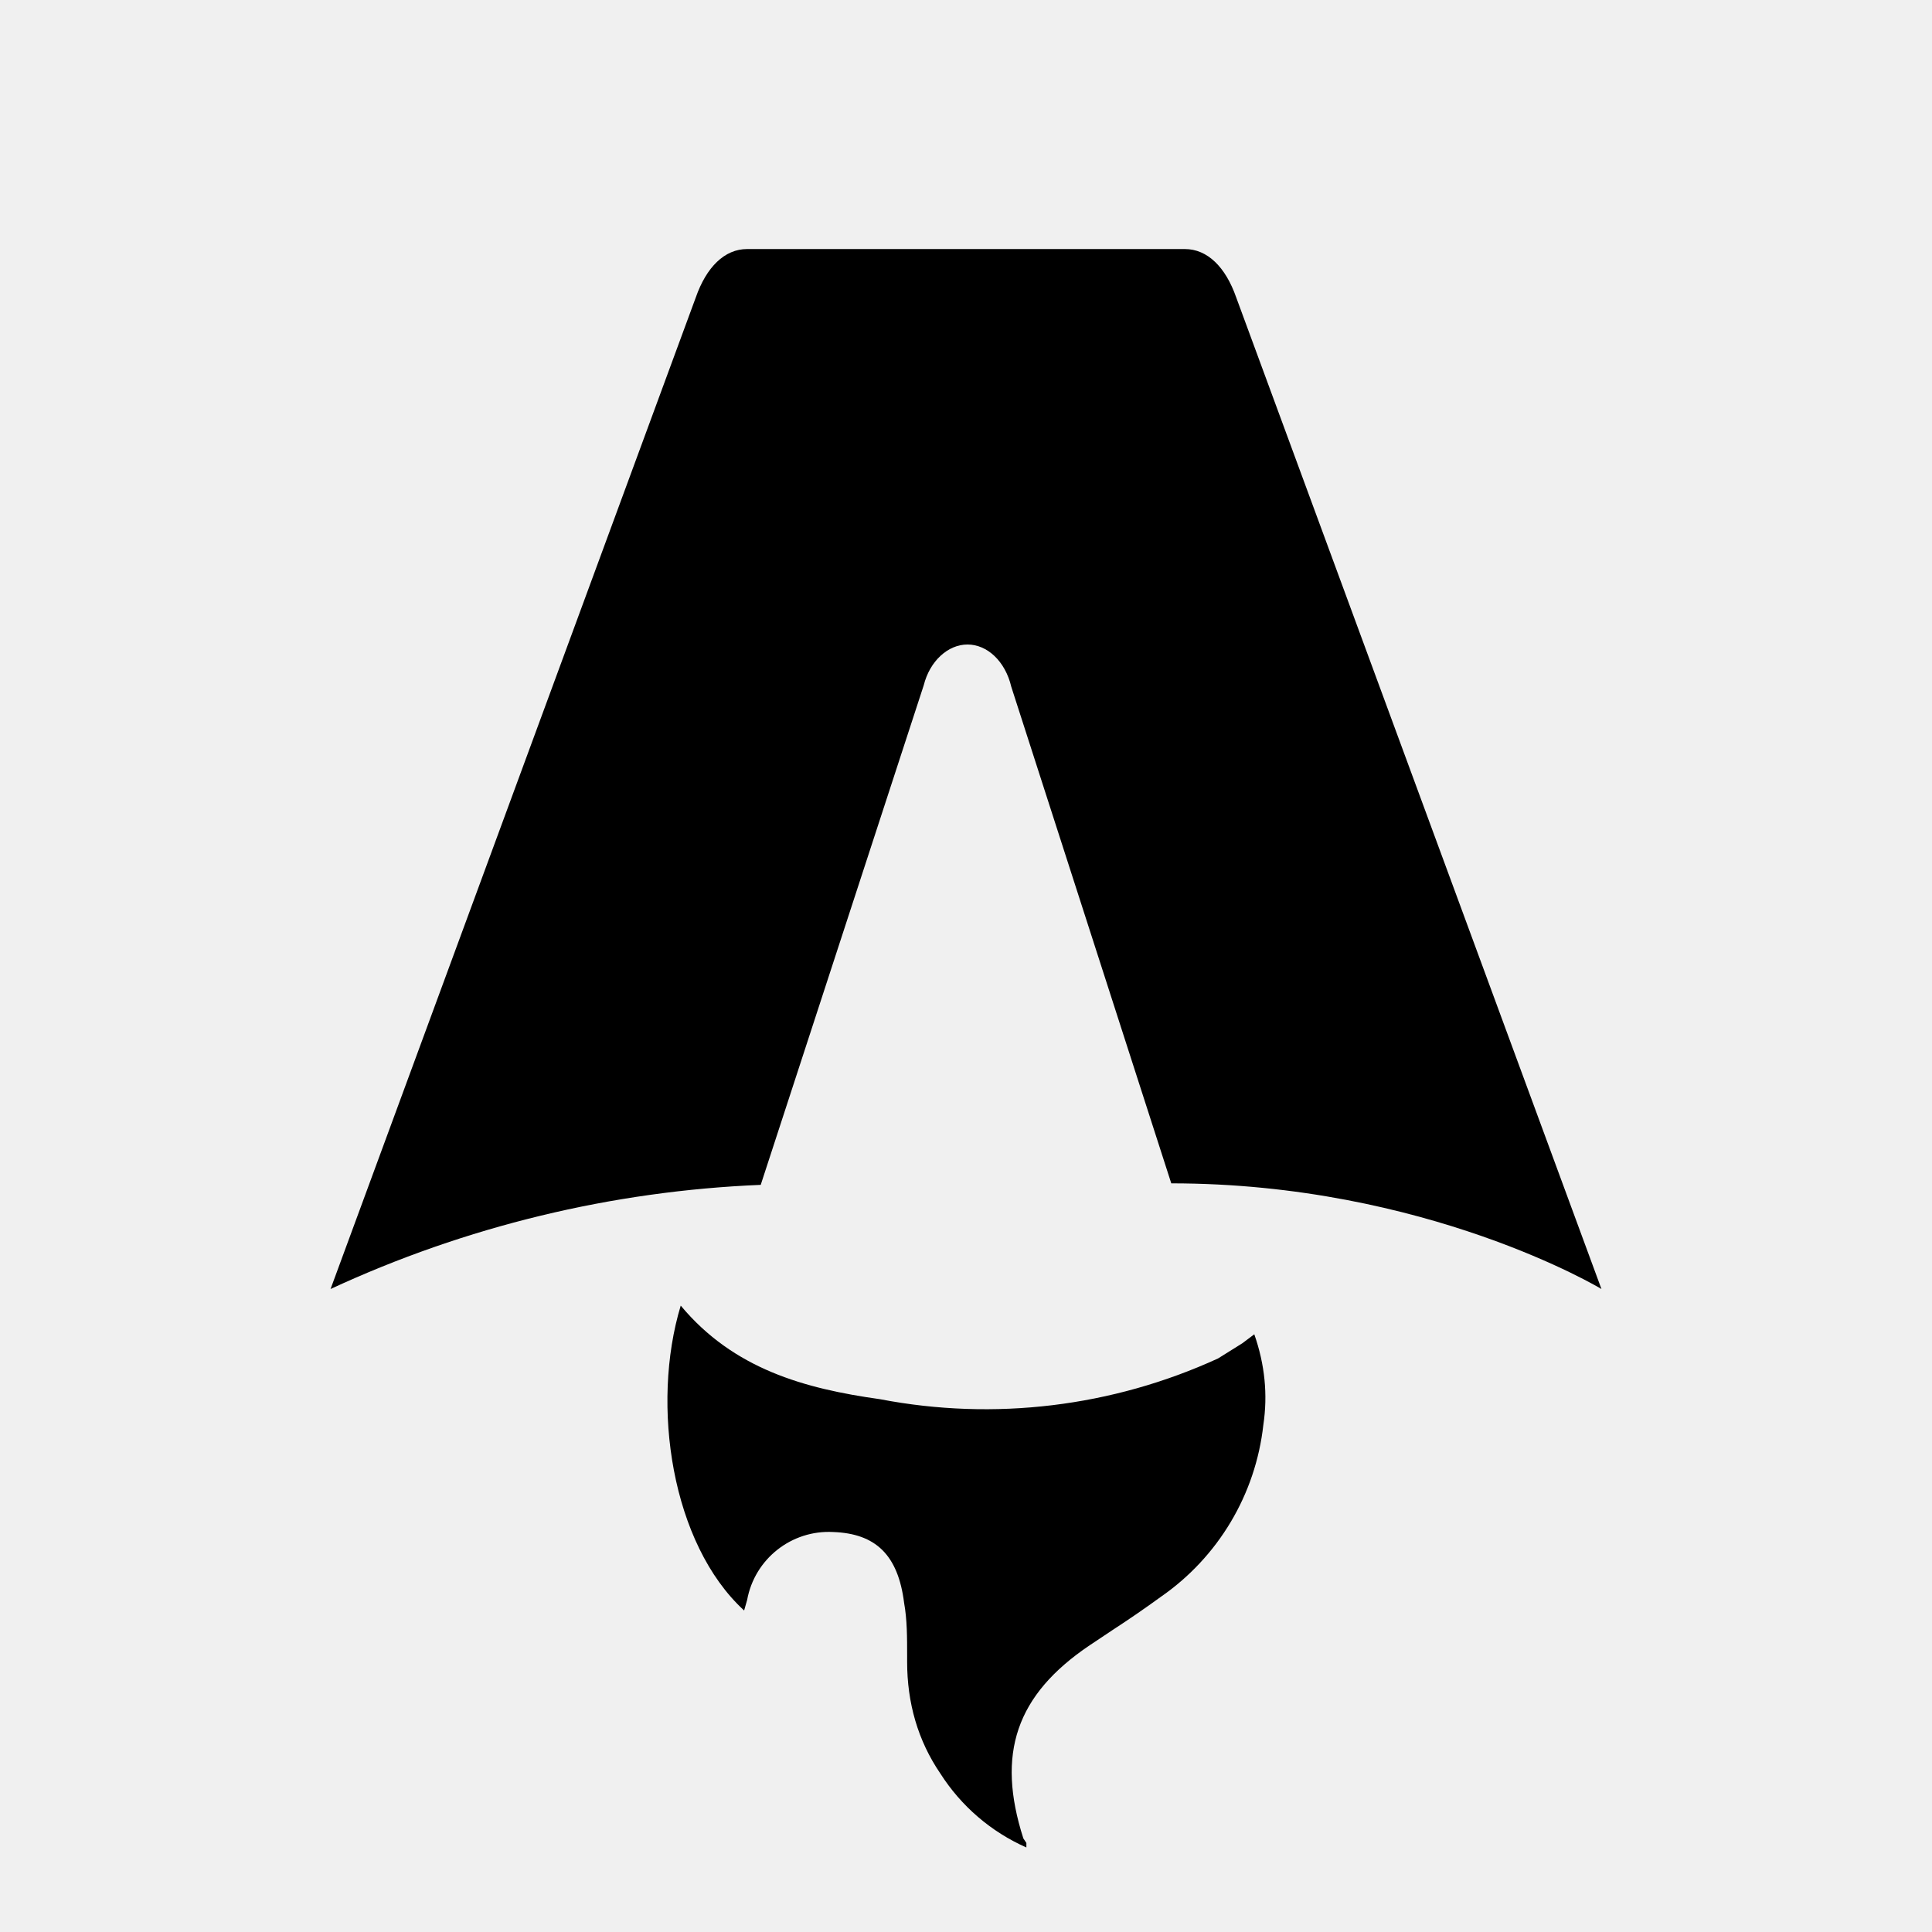
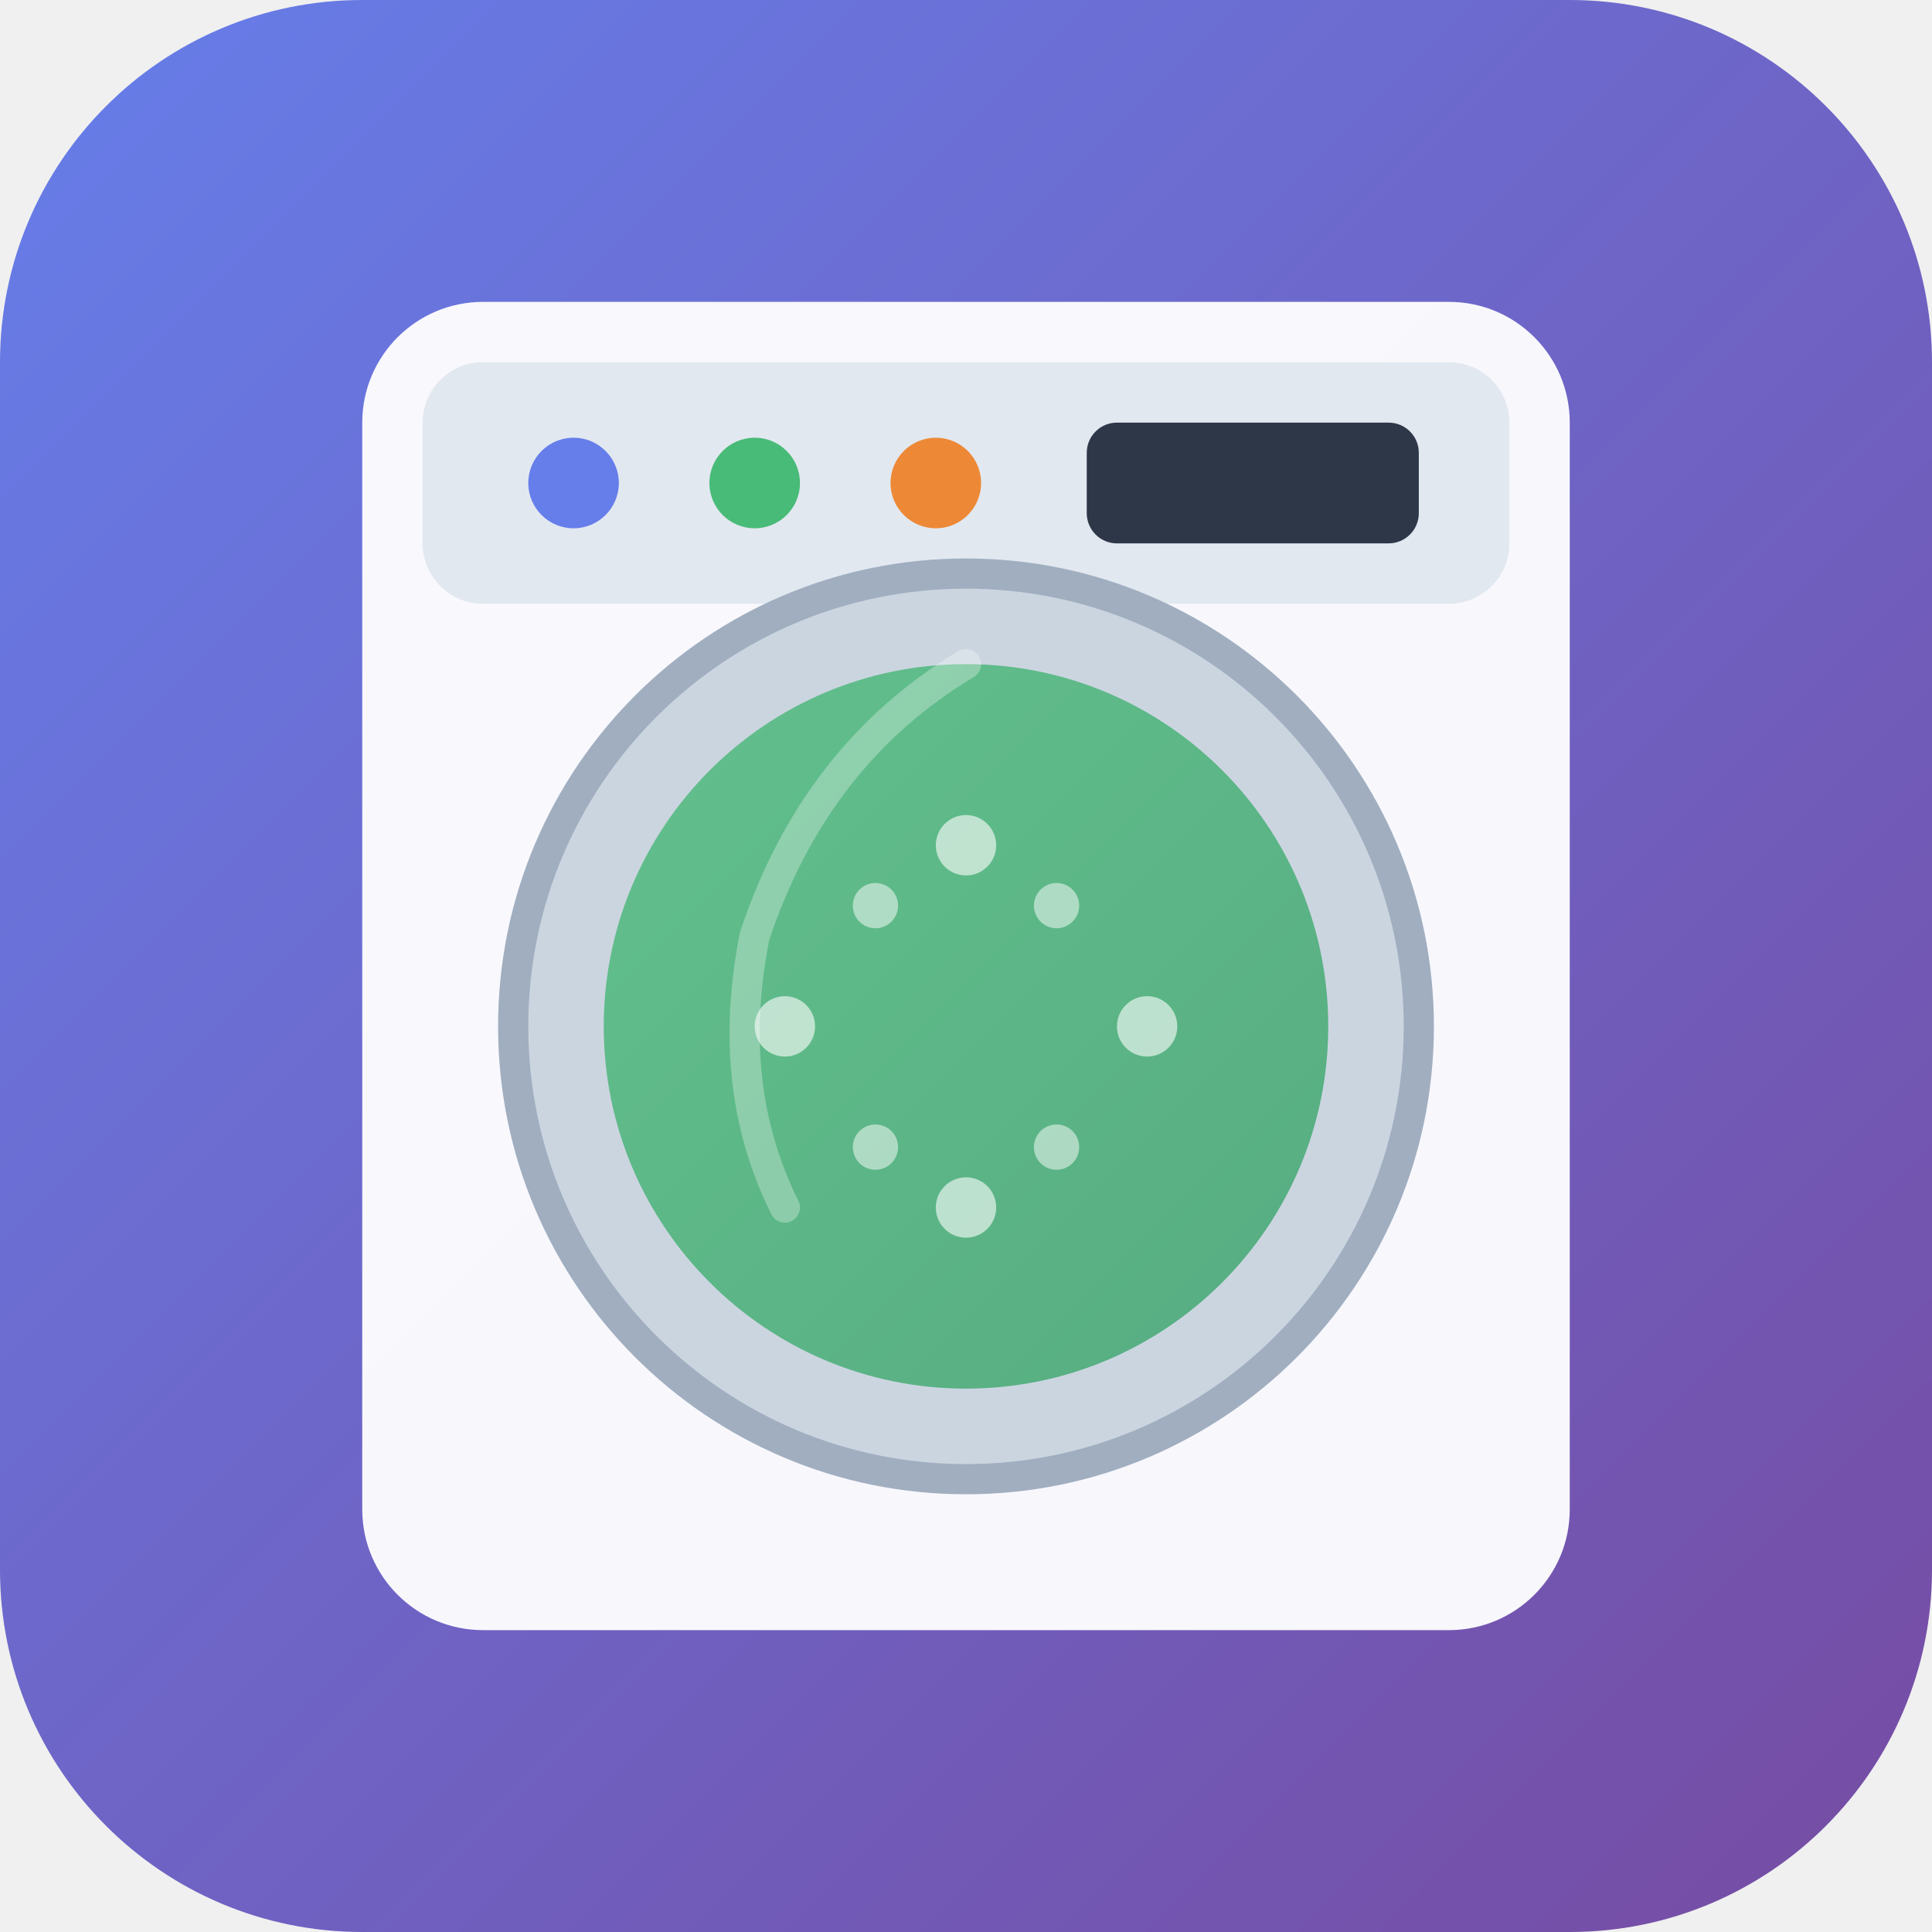
- <svg xmlns="http://www.w3.org/2000/svg" fill="none" viewBox="0 0 128 128">
-   <path d="M50.4 78.5a75.1 75.1 0 0 0-28.5 6.9l24.2-65.7c.7-2 1.9-3.2 3.4-3.2h29c1.5 0 2.7 1.2 3.4 3.2l24.2 65.7s-11.6-7-28.5-7L67 45.5c-.4-1.7-1.6-2.8-2.9-2.8-1.3 0-2.5 1.1-2.9 2.7L50.4 78.5Zm-1.1 28.2Zm-4.2-20.2c-2 6.6-.6 15.8 4.2 20.2a17.5 17.5 0 0 1 .2-.7 5.5 5.5 0 0 1 5.7-4.5c2.8.1 4.3 1.5 4.7 4.7.2 1.1.2 2.3.2 3.5v.4c0 2.7.7 5.2 2.2 7.4a13 13 0 0 0 5.7 4.9v-.3l-.2-.3c-1.8-5.6-.5-9.5 4.4-12.8l1.5-1a73 73 0 0 0 3.2-2.2 16 16 0 0 0 6.8-11.4c.3-2 .1-4-.6-6l-.8.6-1.6 1a37 37 0 0 1-22.4 2.7c-5-.7-9.7-2-13.2-6.2Z" />
-   <style>
-         path { fill: #000; }
-         @media (prefers-color-scheme: dark) {
-             path { fill: #FFF; }
-         }
-     </style>
+ <svg xmlns="http://www.w3.org/2000/svg" viewBox="0 0 128 128" fill="none">
+   <defs>
+     <linearGradient id="bg" x1="0%" y1="0%" x2="100%" y2="100%">
+       <stop offset="0%" style="stop-color:#667eea;stop-opacity:1" />
+       <stop offset="100%" style="stop-color:#764ba2;stop-opacity:1" />
+     </linearGradient>
+     <linearGradient id="drum" x1="0%" y1="0%" x2="100%" y2="100%">
+       <stop offset="0%" style="stop-color:#48bb78;stop-opacity:1" />
+       <stop offset="100%" style="stop-color:#38a169;stop-opacity:1" />
+     </linearGradient>
+   </defs>
+   <rect width="128" height="128" rx="24" fill="url(#bg)" />
+   <rect x="24" y="20" width="80" height="88" rx="8" fill="#ffffff" opacity="0.95" />
+   <rect x="28" y="24" width="72" height="16" rx="4" fill="#e2e8f0" />
+   <circle cx="38" cy="32" r="3" fill="#667eea" />
+   <circle cx="50" cy="32" r="3" fill="#48bb78" />
+   <circle cx="62" cy="32" r="3" fill="#ed8936" />
+   <rect x="72" y="28" width="22" height="8" rx="2" fill="#2d3748" />
+   <circle cx="64" cy="68" r="30" fill="#cbd5e0" stroke="#a0aec0" stroke-width="2" />
+   <circle cx="64" cy="68" r="24" fill="url(#drum)" opacity="0.8" />
+   <circle cx="64" cy="56" r="2" fill="#ffffff" opacity="0.6" />
+   <circle cx="76" cy="68" r="2" fill="#ffffff" opacity="0.6" />
+   <circle cx="64" cy="80" r="2" fill="#ffffff" opacity="0.6" />
+   <circle cx="52" cy="68" r="2" fill="#ffffff" opacity="0.6" />
+   <circle cx="70" cy="60" r="1.5" fill="#ffffff" opacity="0.5" />
+   <circle cx="58" cy="76" r="1.5" fill="#ffffff" opacity="0.5" />
+   <circle cx="70" cy="76" r="1.5" fill="#ffffff" opacity="0.5" />
+   <circle cx="58" cy="60" r="1.5" fill="#ffffff" opacity="0.5" />
+   <path d="M 64 44 Q 54 50, 50 62 Q 48 72, 52 80" stroke="#ffffff" stroke-width="2" fill="none" opacity="0.3" stroke-linecap="round" />
</svg>
